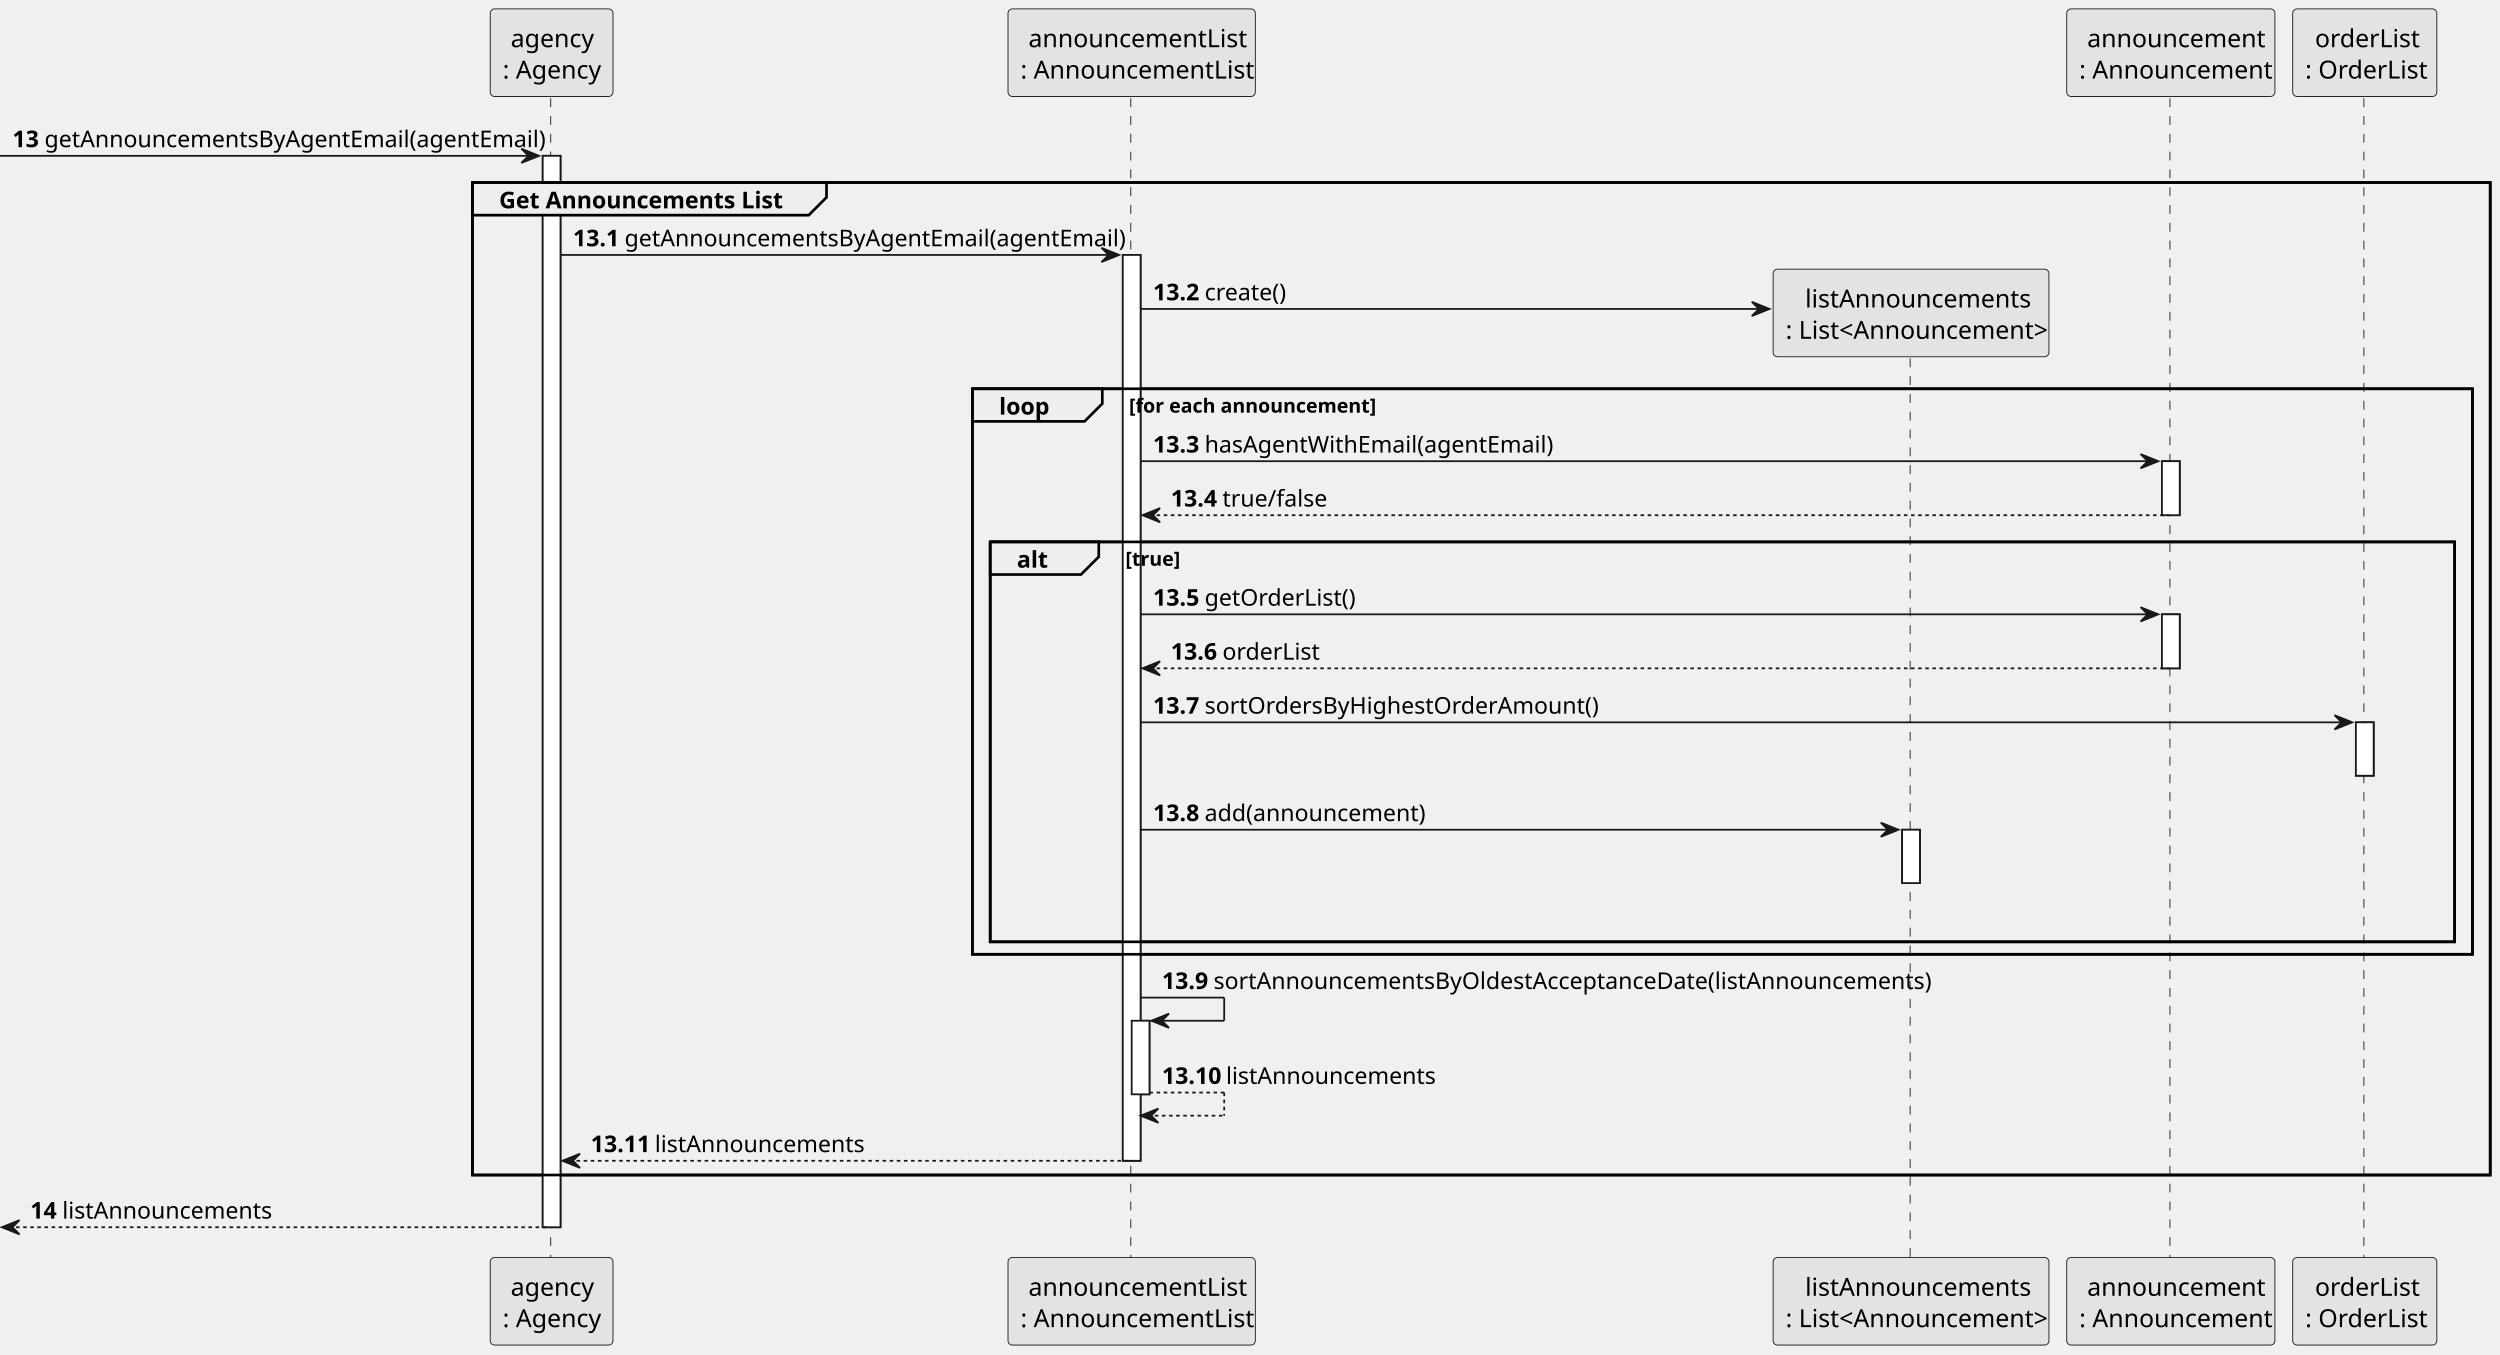
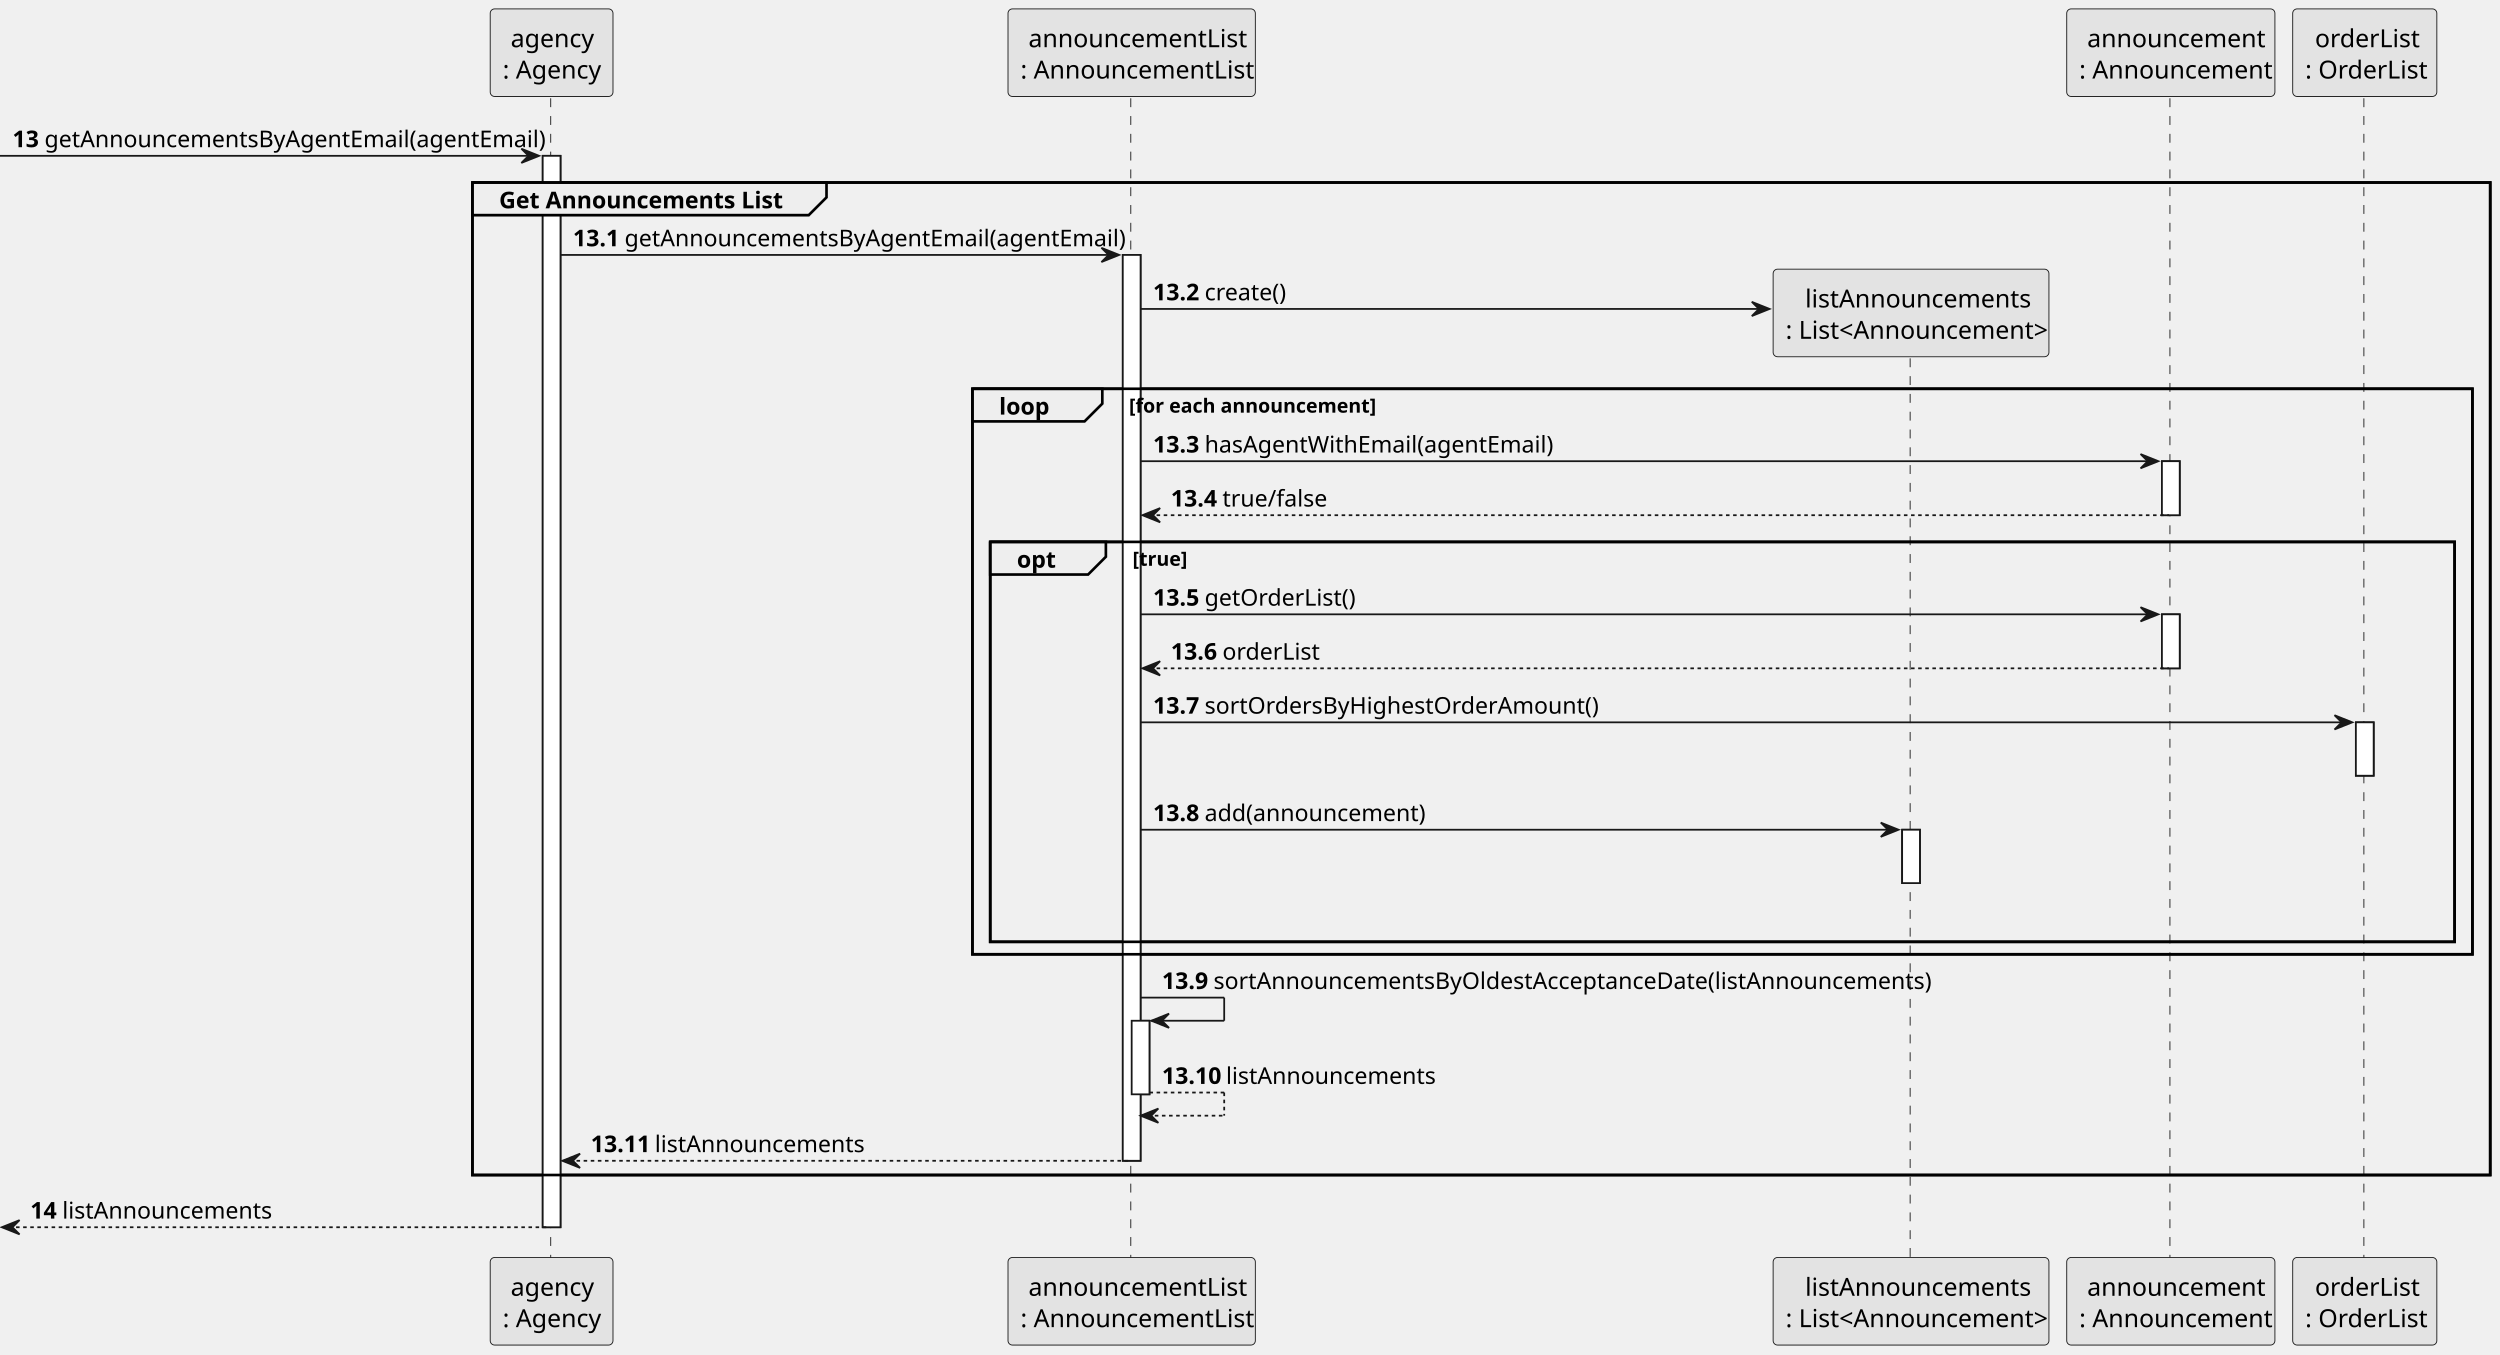
<svg xmlns="http://www.w3.org/2000/svg" contentStyleType="text/css" height="761px" preserveAspectRatio="none" style="width:1405px;height:761px;background:#FFFFFF;" version="1.1" viewBox="0 0 1405 761" width="1405px" zoomAndPan="magnify">
  <defs />
  <g>
    <rect fill="#FFFFFF" height="602.141" style="stroke:#181818;stroke-width:1.0;" width="10" x="305" y="87.57" />
    <rect fill="#FFFFFF" height="509.086" style="stroke:#181818;stroke-width:1.0;" width="10" x="631" y="143.273" />
    <rect fill="#FFFFFF" height="41.352" style="stroke:#181818;stroke-width:1.0;" width="10" x="636" y="573.656" />
    <rect fill="#FFFFFF" height="30" style="stroke:#181818;stroke-width:1.0;" width="10" x="1069" y="466.305" />
    <rect fill="#FFFFFF" height="30.352" style="stroke:#181818;stroke-width:1.0;" width="10" x="1215" y="259.195" />
    <rect fill="#FFFFFF" height="30.352" style="stroke:#181818;stroke-width:1.0;" width="10" x="1215" y="345.25" />
    <rect fill="#FFFFFF" height="30" style="stroke:#181818;stroke-width:1.0;" width="10" x="1324" y="405.953" />
    <rect fill="none" height="557.789" style="stroke:#000000;stroke-width:1.5;" width="1134" x="265.5" y="102.57" />
    <rect fill="none" height="317.812" style="stroke:#000000;stroke-width:1.5;" width="843" x="546.5" y="218.492" />
    <rect fill="none" height="224.758" style="stroke:#000000;stroke-width:1.5;" width="823" x="556.5" y="304.547" />
    <line style="stroke:#181818;stroke-width:0.5;stroke-dasharray:5.0,5.0;" x1="309.5" x2="309.5" y1="55.219" y2="707.711" />
    <line style="stroke:#181818;stroke-width:0.5;stroke-dasharray:5.0,5.0;" x1="635.5" x2="635.5" y1="55.219" y2="707.711" />
    <line style="stroke:#181818;stroke-width:0.5;stroke-dasharray:5.0,5.0;" x1="1073.5" x2="1073.5" y1="191.383" y2="707.711" />
    <line style="stroke:#181818;stroke-width:0.5;stroke-dasharray:5.0,5.0;" x1="1219.5" x2="1219.5" y1="55.219" y2="707.711" />
    <line style="stroke:#181818;stroke-width:0.5;stroke-dasharray:5.0,5.0;" x1="1328.5" x2="1328.5" y1="55.219" y2="707.711" />
    <rect fill="#E3E3E3" height="49.219" rx="2.5" ry="2.5" style="stroke:#181818;stroke-width:0.5;" width="69" x="275.5" y="5" />
    <text fill="#000000" font-family="sans-serif" font-size="14" lengthAdjust="spacing" textLength="46" x="287" y="26.533">agency</text>
    <text fill="#000000" font-family="sans-serif" font-size="14" lengthAdjust="spacing" textLength="55" x="282.5" y="44.143">: Agency</text>
    <rect fill="#E3E3E3" height="49.219" rx="2.5" ry="2.5" style="stroke:#181818;stroke-width:0.5;" width="69" x="275.5" y="706.711" />
    <text fill="#000000" font-family="sans-serif" font-size="14" lengthAdjust="spacing" textLength="46" x="287" y="728.244">agency</text>
    <text fill="#000000" font-family="sans-serif" font-size="14" lengthAdjust="spacing" textLength="55" x="282.5" y="745.854">: Agency</text>
    <rect fill="#E3E3E3" height="49.219" rx="2.5" ry="2.5" style="stroke:#181818;stroke-width:0.5;" width="139" x="566.5" y="5" />
    <text fill="#000000" font-family="sans-serif" font-size="14" lengthAdjust="spacing" textLength="116" x="578" y="26.533">announcementList</text>
    <text fill="#000000" font-family="sans-serif" font-size="14" lengthAdjust="spacing" textLength="125" x="573.5" y="44.143">: AnnouncementList</text>
    <rect fill="#E3E3E3" height="49.219" rx="2.5" ry="2.5" style="stroke:#181818;stroke-width:0.5;" width="139" x="566.5" y="706.711" />
    <text fill="#000000" font-family="sans-serif" font-size="14" lengthAdjust="spacing" textLength="116" x="578" y="728.244">announcementList</text>
    <text fill="#000000" font-family="sans-serif" font-size="14" lengthAdjust="spacing" textLength="125" x="573.5" y="745.854">: AnnouncementList</text>
    <rect fill="#E3E3E3" height="49.219" rx="2.5" ry="2.5" style="stroke:#181818;stroke-width:0.5;" width="155" x="996.5" y="706.711" />
    <text fill="#000000" font-family="sans-serif" font-size="14" lengthAdjust="spacing" textLength="119" x="1014.5" y="728.244">listAnnouncements</text>
    <text fill="#000000" font-family="sans-serif" font-size="14" lengthAdjust="spacing" textLength="141" x="1003.5" y="745.854">: List&lt;Announcement&gt;</text>
    <rect fill="#E3E3E3" height="49.219" rx="2.5" ry="2.5" style="stroke:#181818;stroke-width:0.5;" width="117" x="1161.5" y="5" />
    <text fill="#000000" font-family="sans-serif" font-size="14" lengthAdjust="spacing" textLength="94" x="1173" y="26.533">announcement</text>
    <text fill="#000000" font-family="sans-serif" font-size="14" lengthAdjust="spacing" textLength="103" x="1168.5" y="44.143">: Announcement</text>
    <rect fill="#E3E3E3" height="49.219" rx="2.5" ry="2.5" style="stroke:#181818;stroke-width:0.5;" width="117" x="1161.5" y="706.711" />
    <text fill="#000000" font-family="sans-serif" font-size="14" lengthAdjust="spacing" textLength="94" x="1173" y="728.244">announcement</text>
    <text fill="#000000" font-family="sans-serif" font-size="14" lengthAdjust="spacing" textLength="103" x="1168.5" y="745.854">: Announcement</text>
    <rect fill="#E3E3E3" height="49.219" rx="2.5" ry="2.5" style="stroke:#181818;stroke-width:0.5;" width="81" x="1288.5" y="5" />
    <text fill="#000000" font-family="sans-serif" font-size="14" lengthAdjust="spacing" textLength="56" x="1301" y="26.533">orderList</text>
    <text fill="#000000" font-family="sans-serif" font-size="14" lengthAdjust="spacing" textLength="67" x="1295.5" y="44.143">: OrderList</text>
    <rect fill="#E3E3E3" height="49.219" rx="2.5" ry="2.5" style="stroke:#181818;stroke-width:0.5;" width="81" x="1288.5" y="706.711" />
    <text fill="#000000" font-family="sans-serif" font-size="14" lengthAdjust="spacing" textLength="56" x="1301" y="728.244">orderList</text>
    <text fill="#000000" font-family="sans-serif" font-size="14" lengthAdjust="spacing" textLength="67" x="1295.5" y="745.854">: OrderList</text>
    <rect fill="#FFFFFF" height="602.141" style="stroke:#181818;stroke-width:1.0;" width="10" x="305" y="87.57" />
    <rect fill="#FFFFFF" height="509.086" style="stroke:#181818;stroke-width:1.0;" width="10" x="631" y="143.273" />
    <rect fill="#FFFFFF" height="41.352" style="stroke:#181818;stroke-width:1.0;" width="10" x="636" y="573.656" />
    <rect fill="#FFFFFF" height="30" style="stroke:#181818;stroke-width:1.0;" width="10" x="1069" y="466.305" />
    <rect fill="#FFFFFF" height="30.352" style="stroke:#181818;stroke-width:1.0;" width="10" x="1215" y="259.195" />
    <rect fill="#FFFFFF" height="30.352" style="stroke:#181818;stroke-width:1.0;" width="10" x="1215" y="345.25" />
    <rect fill="#FFFFFF" height="30" style="stroke:#181818;stroke-width:1.0;" width="10" x="1324" y="405.953" />
    <polygon fill="#181818" points="293,83.57,303,87.57,293,91.57,297,87.57" style="stroke:#181818;stroke-width:1.0;" />
    <line style="stroke:#181818;stroke-width:1.0;" x1="0" x2="299" y1="87.57" y2="87.57" />
    <text fill="#000000" font-family="sans-serif" font-size="13" font-weight="bold" lengthAdjust="spacing" textLength="14" x="7" y="82.714">13</text>
    <text fill="#000000" font-family="sans-serif" font-size="13" lengthAdjust="spacing" textLength="268" x="25" y="82.714">getAnnouncementsByAgentEmail(agentEmail)</text>
    <path d="M265.5,102.57 L464.5,102.57 L464.5,110.922 L454.5,120.922 L265.5,120.922 L265.5,102.57 " fill="#EEEEEE" style="stroke:#000000;stroke-width:1.5;" />
    <rect fill="none" height="557.789" style="stroke:#000000;stroke-width:1.5;" width="1134" x="265.5" y="102.57" />
    <text fill="#000000" font-family="sans-serif" font-size="13" font-weight="bold" lengthAdjust="spacing" textLength="154" x="280.5" y="117.065">Get Announcements List</text>
    <polygon fill="#181818" points="619,139.273,629,143.273,619,147.273,623,143.273" style="stroke:#181818;stroke-width:1.0;" />
    <line style="stroke:#181818;stroke-width:1.0;" x1="315" x2="625" y1="143.273" y2="143.273" />
    <text fill="#000000" font-family="sans-serif" font-size="13" font-weight="bold" lengthAdjust="spacing" textLength="25" x="322" y="138.417">13.1</text>
    <text fill="#000000" font-family="sans-serif" font-size="13" lengthAdjust="spacing" textLength="268" x="351" y="138.417">getAnnouncementsByAgentEmail(agentEmail)</text>
    <polygon fill="#181818" points="984.5,169.625,994.5,173.625,984.5,177.625,988.5,173.625" style="stroke:#181818;stroke-width:1.0;" />
    <line style="stroke:#181818;stroke-width:1.0;" x1="641" x2="990.5" y1="173.625" y2="173.625" />
    <text fill="#000000" font-family="sans-serif" font-size="13" font-weight="bold" lengthAdjust="spacing" textLength="25" x="648" y="168.769">13.2</text>
    <text fill="#000000" font-family="sans-serif" font-size="13" lengthAdjust="spacing" textLength="44" x="677" y="168.769">create()</text>
    <rect fill="#E3E3E3" height="49.219" rx="2.5" ry="2.5" style="stroke:#181818;stroke-width:0.5;" width="155" x="996.5" y="151.273" />
    <text fill="#000000" font-family="sans-serif" font-size="14" lengthAdjust="spacing" textLength="119" x="1014.5" y="172.807">listAnnouncements</text>
    <text fill="#000000" font-family="sans-serif" font-size="14" lengthAdjust="spacing" textLength="141" x="1003.5" y="190.416">: List&lt;Announcement&gt;</text>
    <path d="M546.5,218.492 L619.5,218.492 L619.5,226.844 L609.5,236.844 L546.5,236.844 L546.5,218.492 " fill="#EEEEEE" style="stroke:#000000;stroke-width:1.5;" />
    <rect fill="none" height="317.812" style="stroke:#000000;stroke-width:1.5;" width="843" x="546.5" y="218.492" />
    <text fill="#000000" font-family="sans-serif" font-size="13" font-weight="bold" lengthAdjust="spacing" textLength="28" x="561.5" y="232.987">loop</text>
    <text fill="#000000" font-family="sans-serif" font-size="11" font-weight="bold" lengthAdjust="spacing" textLength="139" x="634.5" y="231.911">[for each announcement]</text>
    <polygon fill="#181818" points="1203,255.195,1213,259.195,1203,263.195,1207,259.195" style="stroke:#181818;stroke-width:1.0;" />
    <line style="stroke:#181818;stroke-width:1.0;" x1="641" x2="1209" y1="259.195" y2="259.195" />
    <text fill="#000000" font-family="sans-serif" font-size="13" font-weight="bold" lengthAdjust="spacing" textLength="25" x="648" y="254.339">13.3</text>
    <text fill="#000000" font-family="sans-serif" font-size="13" lengthAdjust="spacing" textLength="188" x="677" y="254.339">hasAgentWithEmail(agentEmail)</text>
    <polygon fill="#181818" points="652,285.547,642,289.547,652,293.547,648,289.547" style="stroke:#181818;stroke-width:1.0;" />
    <line style="stroke:#181818;stroke-width:1.0;stroke-dasharray:2.0,2.0;" x1="646" x2="1219" y1="289.547" y2="289.547" />
    <text fill="#000000" font-family="sans-serif" font-size="13" font-weight="bold" lengthAdjust="spacing" textLength="25" x="658" y="284.69">13.4</text>
    <text fill="#000000" font-family="sans-serif" font-size="13" lengthAdjust="spacing" textLength="53" x="687" y="284.69">true/false</text>
-     <path d="M556.5,304.547 L617.5,304.547 L617.5,312.898 L607.5,322.898 L556.5,322.898 L556.5,304.547 " fill="#EEEEEE" style="stroke:#000000;stroke-width:1.5;" />
+     <path d="M556.5,304.547 L621.5,304.547 L621.5,312.898 L611.5,322.898 L556.5,322.898 L556.5,304.547 " fill="#EEEEEE" style="stroke:#000000;stroke-width:1.5;" />
    <rect fill="none" height="224.758" style="stroke:#000000;stroke-width:1.5;" width="823" x="556.5" y="304.547" />
-     <text fill="#000000" font-family="sans-serif" font-size="13" font-weight="bold" lengthAdjust="spacing" textLength="16" x="571.5" y="319.042">alt</text>
-     <text fill="#000000" font-family="sans-serif" font-size="11" font-weight="bold" lengthAdjust="spacing" textLength="31" x="632.5" y="317.966">[true]</text>
+     <text fill="#000000" font-family="sans-serif" font-size="13" font-weight="bold" lengthAdjust="spacing" textLength="20" x="571.5" y="319.042">opt</text>
+     <text fill="#000000" font-family="sans-serif" font-size="11" font-weight="bold" lengthAdjust="spacing" textLength="31" x="636.5" y="317.966">[true]</text>
    <polygon fill="#181818" points="1203,341.25,1213,345.25,1203,349.25,1207,345.25" style="stroke:#181818;stroke-width:1.0;" />
    <line style="stroke:#181818;stroke-width:1.0;" x1="641" x2="1209" y1="345.25" y2="345.25" />
    <text fill="#000000" font-family="sans-serif" font-size="13" font-weight="bold" lengthAdjust="spacing" textLength="25" x="648" y="340.394">13.5</text>
    <text fill="#000000" font-family="sans-serif" font-size="13" lengthAdjust="spacing" textLength="79" x="677" y="340.394">getOrderList()</text>
    <polygon fill="#181818" points="652,371.602,642,375.602,652,379.602,648,375.602" style="stroke:#181818;stroke-width:1.0;" />
    <line style="stroke:#181818;stroke-width:1.0;stroke-dasharray:2.0,2.0;" x1="646" x2="1219" y1="375.602" y2="375.602" />
    <text fill="#000000" font-family="sans-serif" font-size="13" font-weight="bold" lengthAdjust="spacing" textLength="25" x="658" y="370.745">13.6</text>
    <text fill="#000000" font-family="sans-serif" font-size="13" lengthAdjust="spacing" textLength="50" x="687" y="370.745">orderList</text>
    <polygon fill="#181818" points="1312,401.953,1322,405.953,1312,409.953,1316,405.953" style="stroke:#181818;stroke-width:1.0;" />
    <line style="stroke:#181818;stroke-width:1.0;" x1="641" x2="1318" y1="405.953" y2="405.953" />
    <text fill="#000000" font-family="sans-serif" font-size="13" font-weight="bold" lengthAdjust="spacing" textLength="25" x="648" y="401.097">13.7</text>
    <text fill="#000000" font-family="sans-serif" font-size="13" lengthAdjust="spacing" textLength="206" x="677" y="401.097">sortOrdersByHighestOrderAmount()</text>
    <polygon fill="#181818" points="1057,462.305,1067,466.305,1057,470.305,1061,466.305" style="stroke:#181818;stroke-width:1.0;" />
    <line style="stroke:#181818;stroke-width:1.0;" x1="641" x2="1063" y1="466.305" y2="466.305" />
    <text fill="#000000" font-family="sans-serif" font-size="13" font-weight="bold" lengthAdjust="spacing" textLength="25" x="648" y="461.448">13.8</text>
    <text fill="#000000" font-family="sans-serif" font-size="13" lengthAdjust="spacing" textLength="114" x="677" y="461.448">add(announcement)</text>
    <line style="stroke:#181818;stroke-width:1.0;" x1="641" x2="688" y1="560.656" y2="560.656" />
    <line style="stroke:#181818;stroke-width:1.0;" x1="688" x2="688" y1="560.656" y2="573.656" />
    <line style="stroke:#181818;stroke-width:1.0;" x1="647" x2="688" y1="573.656" y2="573.656" />
    <polygon fill="#181818" points="657,569.656,647,573.656,657,577.656,653,573.656" style="stroke:#181818;stroke-width:1.0;" />
    <text fill="#000000" font-family="sans-serif" font-size="13" font-weight="bold" lengthAdjust="spacing" textLength="25" x="653" y="555.8">13.9</text>
    <text fill="#000000" font-family="sans-serif" font-size="13" lengthAdjust="spacing" textLength="385" x="682" y="555.8">sortAnnouncementsByOldestAcceptanceDate(listAnnouncements)</text>
    <line style="stroke:#181818;stroke-width:1.0;stroke-dasharray:2.0,2.0;" x1="646" x2="688" y1="614.008" y2="614.008" />
    <line style="stroke:#181818;stroke-width:1.0;stroke-dasharray:2.0,2.0;" x1="688" x2="688" y1="614.008" y2="627.008" />
    <line style="stroke:#181818;stroke-width:1.0;stroke-dasharray:2.0,2.0;" x1="641" x2="688" y1="627.008" y2="627.008" />
    <polygon fill="#181818" points="651,623.008,641,627.008,651,631.008,647,627.008" style="stroke:#181818;stroke-width:1.0;" />
    <text fill="#000000" font-family="sans-serif" font-size="13" font-weight="bold" lengthAdjust="spacing" textLength="32" x="653" y="609.151">13.10</text>
    <text fill="#000000" font-family="sans-serif" font-size="13" lengthAdjust="spacing" textLength="111" x="689" y="609.151">listAnnouncements</text>
    <polygon fill="#181818" points="326,648.359,316,652.359,326,656.359,322,652.359" style="stroke:#181818;stroke-width:1.0;" />
    <line style="stroke:#181818;stroke-width:1.0;stroke-dasharray:2.0,2.0;" x1="320" x2="635" y1="652.359" y2="652.359" />
    <text fill="#000000" font-family="sans-serif" font-size="13" font-weight="bold" lengthAdjust="spacing" textLength="32" x="332" y="647.503">13.11</text>
    <text fill="#000000" font-family="sans-serif" font-size="13" lengthAdjust="spacing" textLength="111" x="368" y="647.503">listAnnouncements</text>
    <polygon fill="#181818" points="11,685.711,1,689.711,11,693.711,7,689.711" style="stroke:#181818;stroke-width:1.0;" />
    <line style="stroke:#181818;stroke-width:1.0;stroke-dasharray:2.0,2.0;" x1="5" x2="309" y1="689.711" y2="689.711" />
    <text fill="#000000" font-family="sans-serif" font-size="13" font-weight="bold" lengthAdjust="spacing" textLength="14" x="17" y="684.855">14</text>
    <text fill="#000000" font-family="sans-serif" font-size="13" lengthAdjust="spacing" textLength="111" x="35" y="684.855">listAnnouncements</text>
  </g>
</svg>
